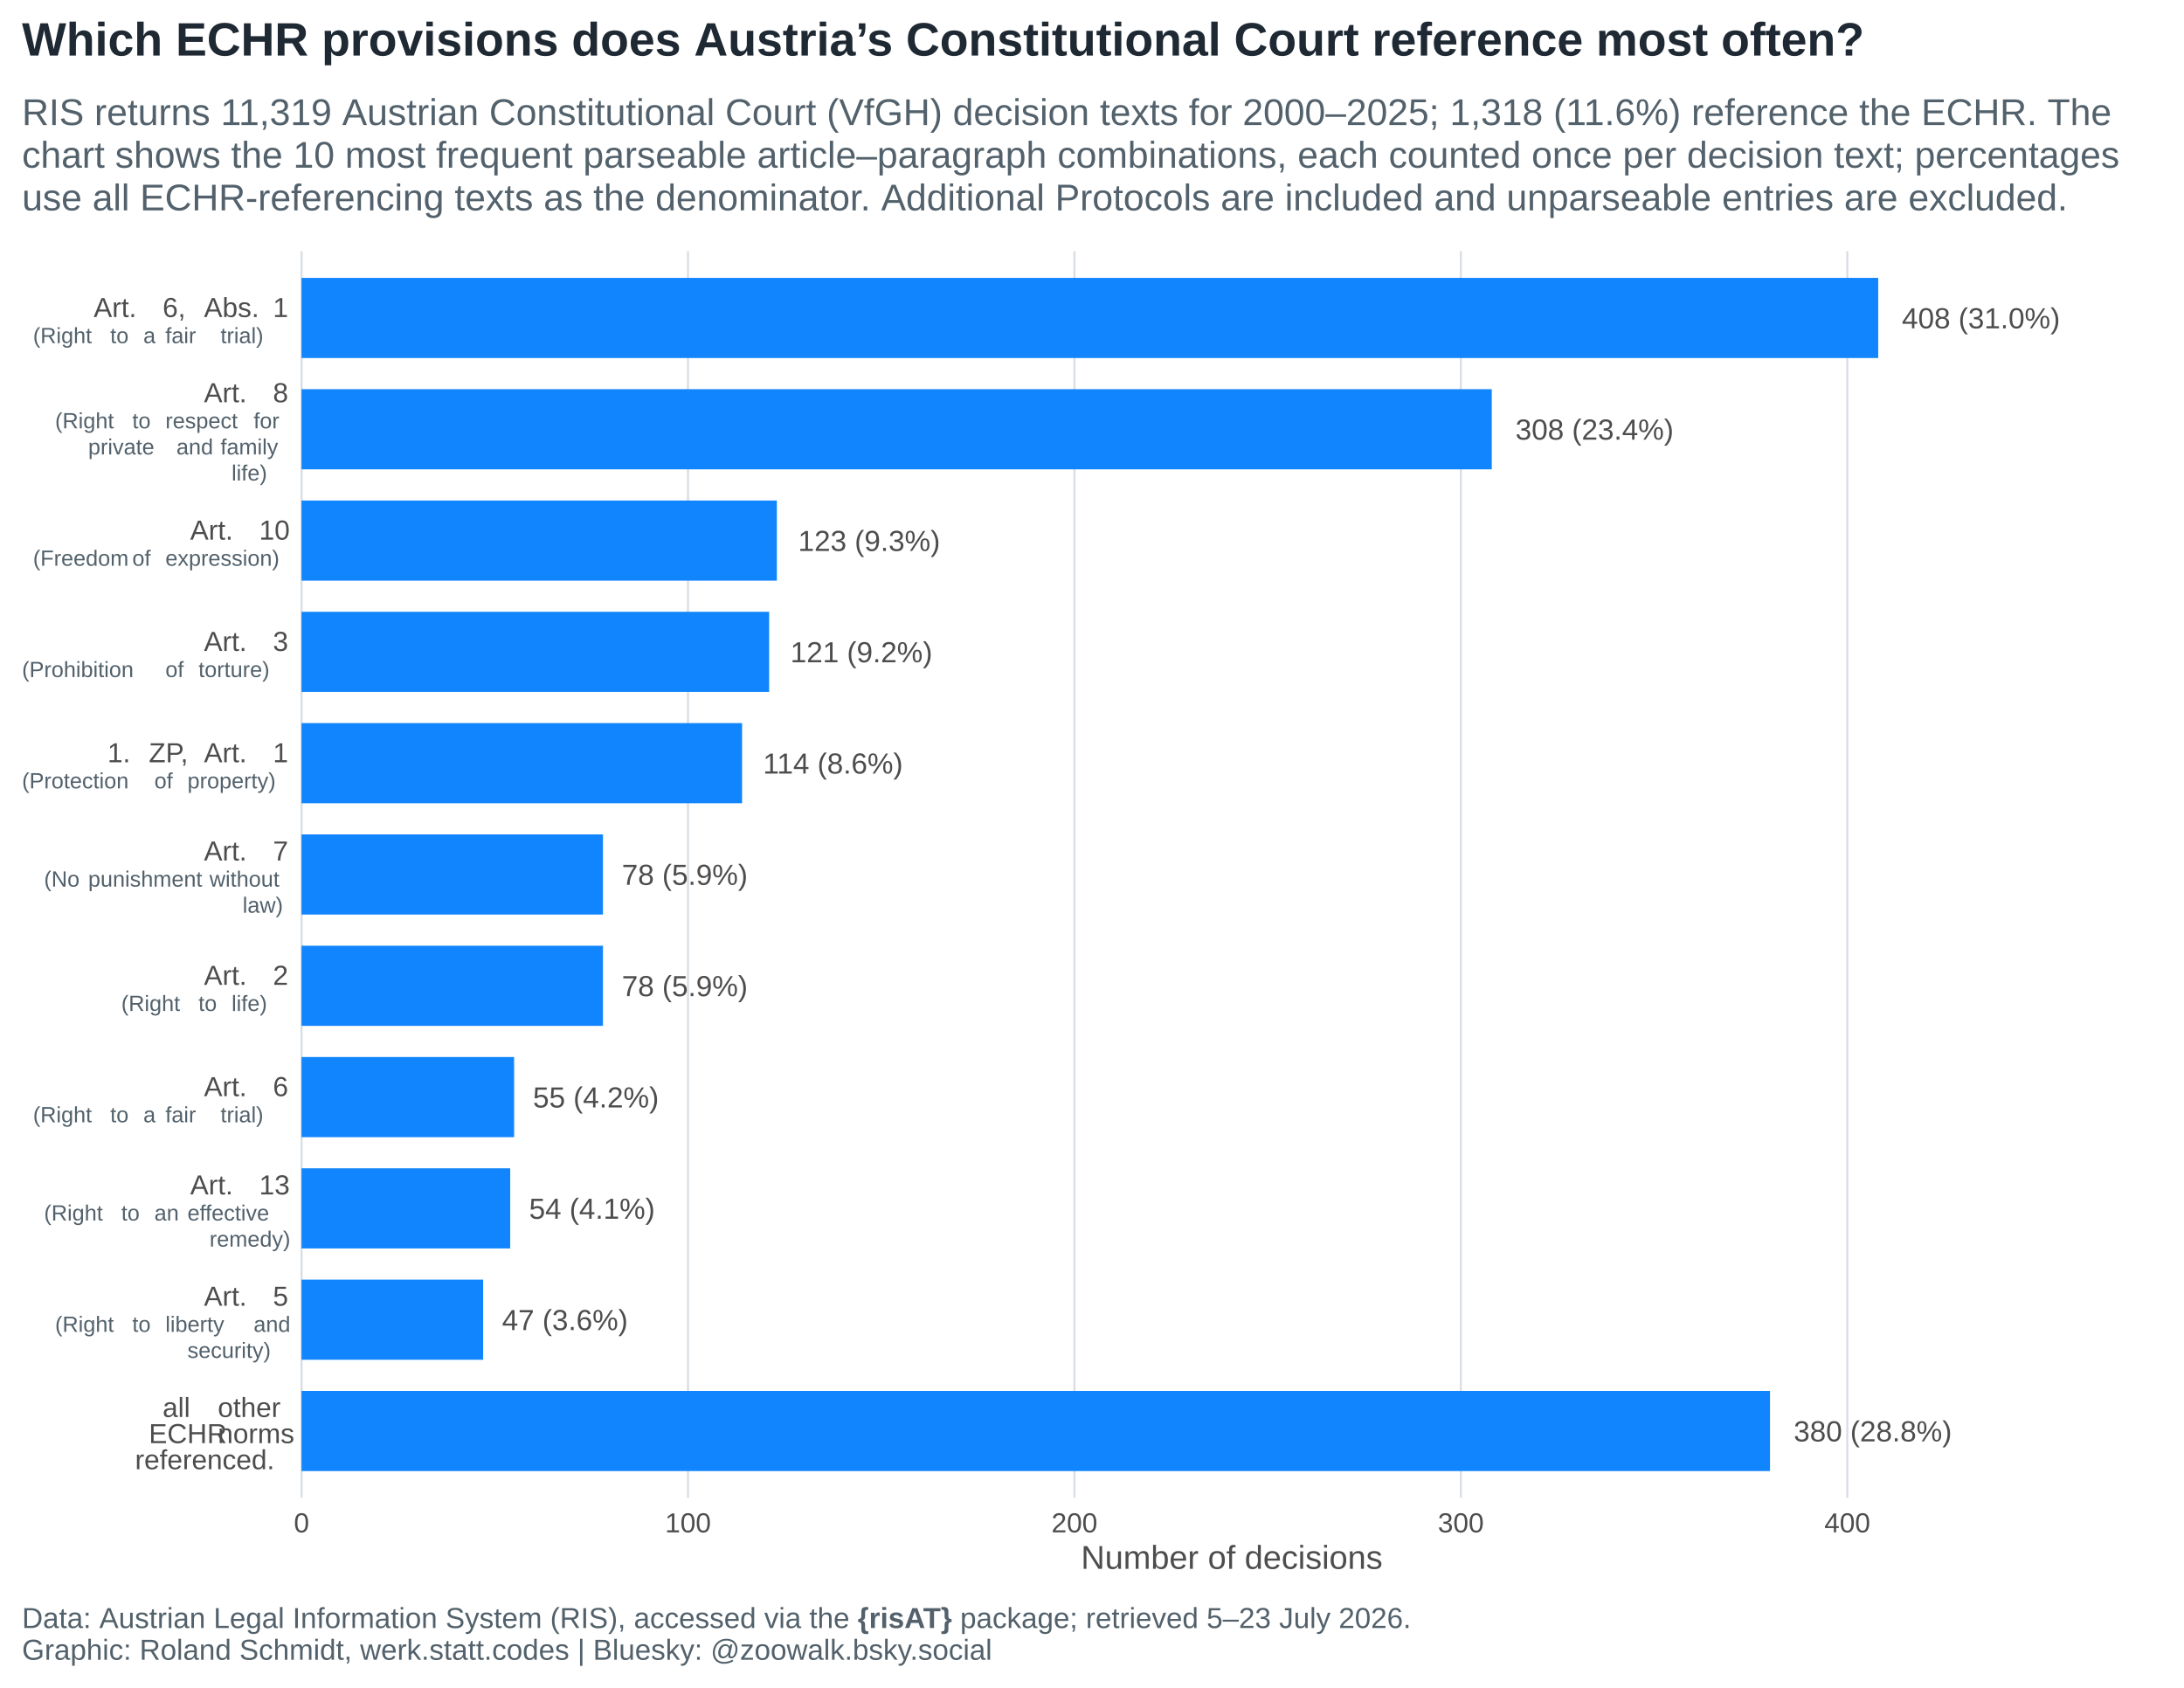
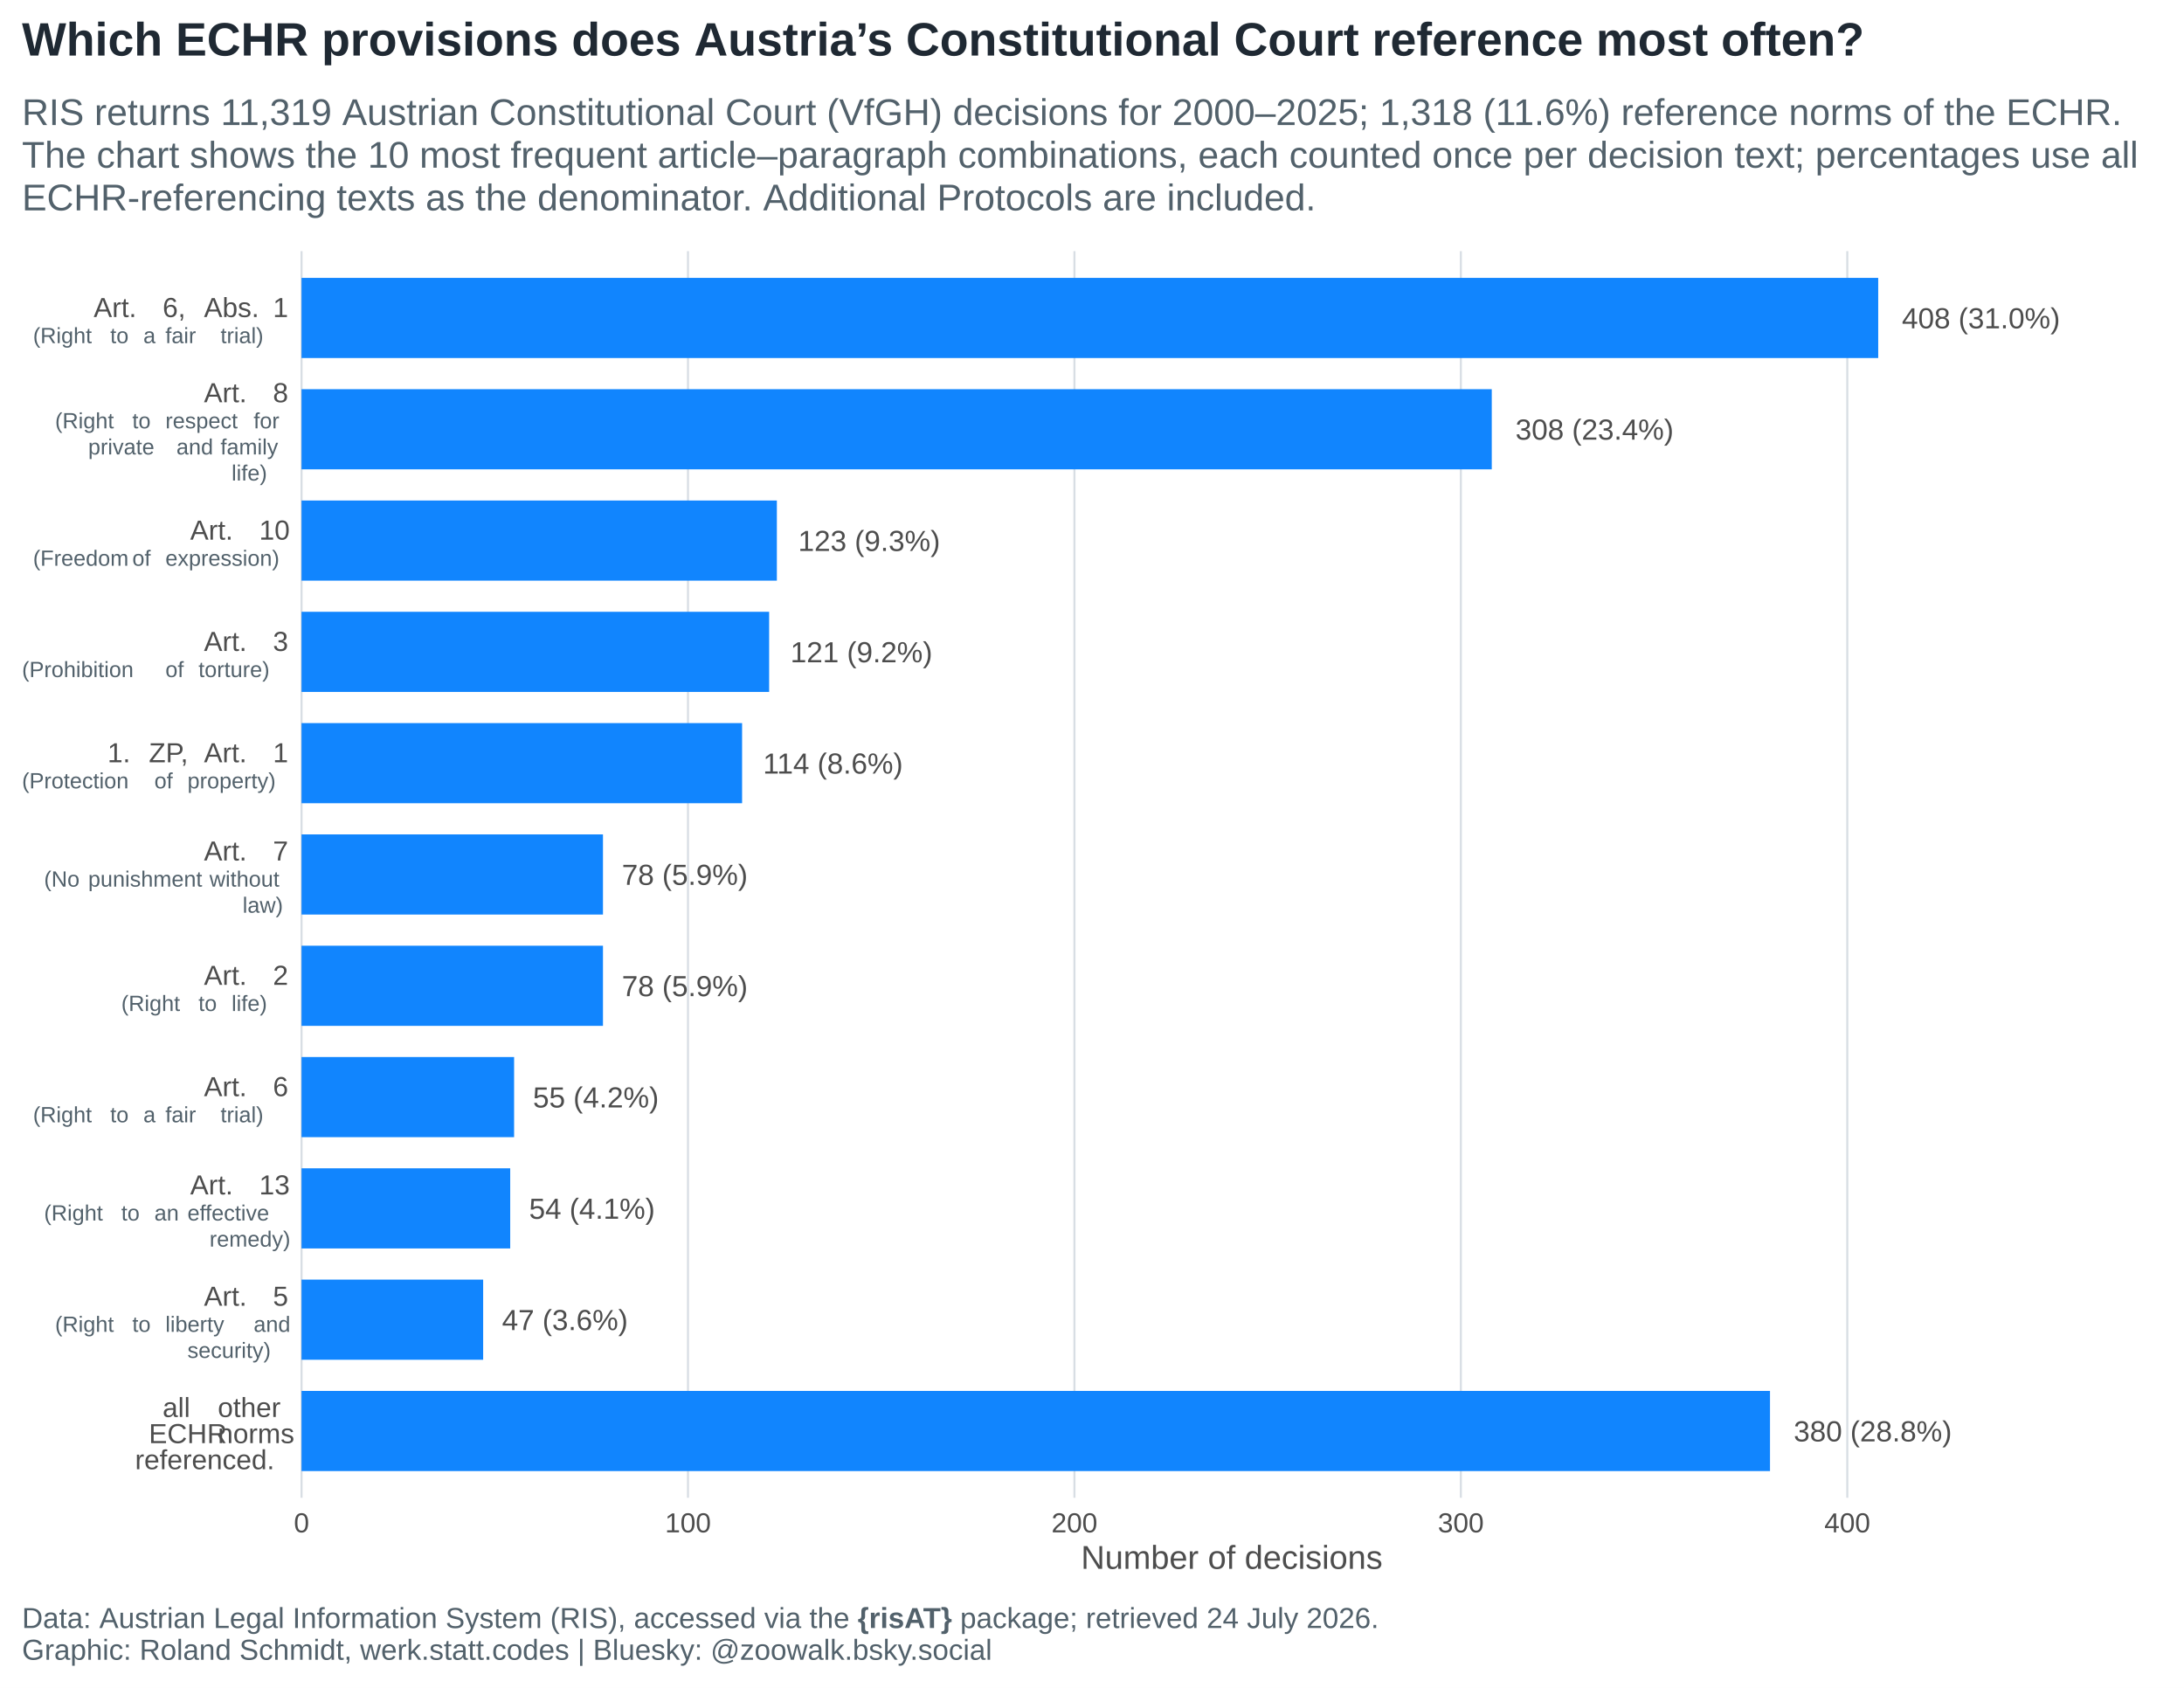
<svg xmlns="http://www.w3.org/2000/svg" width="792.00pt" height="612.00pt" viewBox="0 0 792.00 612.00">
  <g class="svglite">
    <defs>
      <style type="text/css">
    .svglite line, .svglite polyline, .svglite polygon, .svglite path, .svglite rect, .svglite circle {
      fill: none;
      stroke: #000000;
      stroke-linecap: round;
      stroke-linejoin: round;
      stroke-miterlimit: 10.00;
    }
    .svglite text {
      white-space: pre;
    }
    .svglite g.glyphgroup path {
      fill: inherit;
      stroke: none;
    }
  </style>
    </defs>
    <rect width="100%" height="100%" style="stroke: none; fill: #FFFFFF;" />
    <defs>
      <clipPath id="cpMC4wMHw3OTIuMDB8MC4wMHw2MTIuMDA=">
        <rect x="0.00" y="0.00" width="792.00" height="612.00" />
      </clipPath>
    </defs>
    <g clip-path="url(#cpMC4wMHw3OTIuMDB8MC4wMHw2MTIuMDA=)">
      <rect x="0.00" y="0.00" width="792.00" height="612.00" style="stroke-width: 1.16; stroke: none; fill: #FFFFFF;" />
      <polyline points="109.35,543.08 109.35,91.07 " style="stroke-width: 0.75; stroke: #D8DEE4; stroke-linecap: butt;" />
      <polyline points="249.49,543.08 249.49,91.07 " style="stroke-width: 0.75; stroke: #D8DEE4; stroke-linecap: butt;" />
      <polyline points="389.63,543.08 389.63,91.07 " style="stroke-width: 0.75; stroke: #D8DEE4; stroke-linecap: butt;" />
      <polyline points="529.76,543.08 529.76,91.07 " style="stroke-width: 0.75; stroke: #D8DEE4; stroke-linecap: butt;" />
      <polyline points="669.90,543.08 669.90,91.07 " style="stroke-width: 0.75; stroke: #D8DEE4; stroke-linecap: butt;" />
      <rect x="109.35" y="100.76" width="571.76" height="29.06" style="stroke-width: 1.16; stroke: none; stroke-linecap: butt; stroke-linejoin: miter; fill: #1185FE;" />
      <rect x="109.35" y="141.12" width="431.62" height="29.06" style="stroke-width: 1.16; stroke: none; stroke-linecap: butt; stroke-linejoin: miter; fill: #1185FE;" />
      <rect x="109.35" y="181.48" width="172.37" height="29.06" style="stroke-width: 1.16; stroke: none; stroke-linecap: butt; stroke-linejoin: miter; fill: #1185FE;" />
      <rect x="109.35" y="221.83" width="169.57" height="29.06" style="stroke-width: 1.16; stroke: none; stroke-linecap: butt; stroke-linejoin: miter; fill: #1185FE;" />
      <rect x="109.35" y="262.19" width="159.76" height="29.06" style="stroke-width: 1.16; stroke: none; stroke-linecap: butt; stroke-linejoin: miter; fill: #1185FE;" />
      <rect x="109.35" y="342.91" width="109.31" height="29.06" style="stroke-width: 1.16; stroke: none; stroke-linecap: butt; stroke-linejoin: miter; fill: #1185FE;" />
      <rect x="109.35" y="302.55" width="109.31" height="29.06" style="stroke-width: 1.16; stroke: none; stroke-linecap: butt; stroke-linejoin: miter; fill: #1185FE;" />
      <rect x="109.35" y="383.27" width="77.08" height="29.06" style="stroke-width: 1.16; stroke: none; stroke-linecap: butt; stroke-linejoin: miter; fill: #1185FE;" />
      <rect x="109.35" y="423.62" width="75.67" height="29.06" style="stroke-width: 1.16; stroke: none; stroke-linecap: butt; stroke-linejoin: miter; fill: #1185FE;" />
      <rect x="109.35" y="463.98" width="65.86" height="29.06" style="stroke-width: 1.16; stroke: none; stroke-linecap: butt; stroke-linejoin: miter; fill: #1185FE;" />
      <rect x="109.35" y="504.34" width="532.52" height="29.06" style="stroke-width: 1.16; stroke: none; stroke-linecap: butt; stroke-linejoin: miter; fill: #1185FE;" />
      <text x="689.70" y="119.05" style="font-size: 10.53px;fill: #4D4D4D; font-family: &quot;Arial&quot;;" textLength="57.25px" lengthAdjust="spacingAndGlyphs">408 (31.0%)</text>
      <text x="549.56" y="159.41" style="font-size: 10.53px;fill: #4D4D4D; font-family: &quot;Arial&quot;;" textLength="57.25px" lengthAdjust="spacingAndGlyphs">308 (23.4%)</text>
      <text x="289.43" y="199.77" style="font-size: 10.53px;fill: #4D4D4D; font-family: &quot;Arial&quot;;" textLength="51.41px" lengthAdjust="spacingAndGlyphs">123 (9.3%)</text>
      <text x="286.63" y="240.13" style="font-size: 10.53px;fill: #4D4D4D; font-family: &quot;Arial&quot;;" textLength="51.41px" lengthAdjust="spacingAndGlyphs">121 (9.2%)</text>
      <text x="276.70" y="280.49" style="font-size: 10.53px;fill: #4D4D4D; font-family: &quot;Arial&quot;;" textLength="50.62px" lengthAdjust="spacingAndGlyphs">114 (8.6%)</text>
      <text x="225.49" y="361.20" style="font-size: 10.53px;fill: #4D4D4D; font-family: &quot;Arial&quot;;" textLength="45.56px" lengthAdjust="spacingAndGlyphs">78 (5.9%)</text>
      <text x="225.49" y="320.84" style="font-size: 10.53px;fill: #4D4D4D; font-family: &quot;Arial&quot;;" textLength="45.56px" lengthAdjust="spacingAndGlyphs">78 (5.9%)</text>
      <text x="193.26" y="401.56" style="font-size: 10.53px;fill: #4D4D4D; font-family: &quot;Arial&quot;;" textLength="45.56px" lengthAdjust="spacingAndGlyphs">55 (4.2%)</text>
      <text x="191.86" y="441.92" style="font-size: 10.53px;fill: #4D4D4D; font-family: &quot;Arial&quot;;" textLength="45.56px" lengthAdjust="spacingAndGlyphs">54 (4.1%)</text>
      <text x="182.05" y="482.28" style="font-size: 10.53px;fill: #4D4D4D; font-family: &quot;Arial&quot;;" textLength="45.56px" lengthAdjust="spacingAndGlyphs">47 (3.6%)</text>
      <text x="650.46" y="522.63" style="font-size: 10.53px;fill: #4D4D4D; font-family: &quot;Arial&quot;;" textLength="57.25px" lengthAdjust="spacingAndGlyphs">380 (28.8%)</text>
      <text x="58.97" y="513.80" style="font-size: 10.00px;fill: #4D4D4D; font-family: &quot;Arial&quot;;" textLength="10.00px" lengthAdjust="spacingAndGlyphs">all</text>
      <text x="78.97" y="513.80" style="font-size: 10.00px;fill: #4D4D4D; font-family: &quot;Arial&quot;;" textLength="22.80px" lengthAdjust="spacingAndGlyphs">other</text>
      <text x="53.97" y="523.27" style="font-size: 10.00px;fill: #4D4D4D; font-family: &quot;Arial&quot;;" textLength="28.33px" lengthAdjust="spacingAndGlyphs">ECHR</text>
      <text x="78.97" y="523.27" style="font-size: 10.00px;fill: #4D4D4D; font-family: &quot;Arial&quot;;" textLength="27.78px" lengthAdjust="spacingAndGlyphs">norms</text>
      <text x="48.97" y="532.73" style="font-size: 10.00px;fill: #4D4D4D; font-family: &quot;Arial&quot;;" textLength="50.59px" lengthAdjust="spacingAndGlyphs">referenced.</text>
      <text x="73.97" y="473.45" style="font-size: 10.00px;fill: #4D4D4D; font-family: &quot;Arial&quot;;" textLength="15.56px" lengthAdjust="spacingAndGlyphs">Art.</text>
      <text x="98.97" y="473.45" style="font-size: 10.00px;fill: #4D4D4D; font-family: &quot;Arial&quot;;" textLength="5.56px" lengthAdjust="spacingAndGlyphs">5</text>
      <text x="19.97" y="482.91" style="font-size: 8.00px;fill: #52616B; font-family: &quot;Arial&quot;;" textLength="21.36px" lengthAdjust="spacingAndGlyphs">(Right</text>
      <text x="47.97" y="482.91" style="font-size: 8.00px;fill: #52616B; font-family: &quot;Arial&quot;;" textLength="6.67px" lengthAdjust="spacingAndGlyphs">to</text>
      <text x="59.97" y="482.91" style="font-size: 8.00px;fill: #52616B; font-family: &quot;Arial&quot;;" textLength="21.36px" lengthAdjust="spacingAndGlyphs">liberty</text>
      <text x="91.97" y="482.91" style="font-size: 8.00px;fill: #52616B; font-family: &quot;Arial&quot;;" textLength="13.36px" lengthAdjust="spacingAndGlyphs">and</text>
      <text x="67.97" y="492.37" style="font-size: 8.00px;fill: #52616B; font-family: &quot;Arial&quot;;" textLength="30.25px" lengthAdjust="spacingAndGlyphs">security)</text>
      <text x="68.97" y="433.09" style="font-size: 10.00px;fill: #4D4D4D; font-family: &quot;Arial&quot;;" textLength="15.56px" lengthAdjust="spacingAndGlyphs">Art.</text>
      <text x="93.97" y="433.09" style="font-size: 10.00px;fill: #4D4D4D; font-family: &quot;Arial&quot;;" textLength="11.12px" lengthAdjust="spacingAndGlyphs">13</text>
      <text x="15.97" y="442.55" style="font-size: 8.00px;fill: #52616B; font-family: &quot;Arial&quot;;" textLength="21.36px" lengthAdjust="spacingAndGlyphs">(Right</text>
      <text x="43.97" y="442.55" style="font-size: 8.00px;fill: #52616B; font-family: &quot;Arial&quot;;" textLength="6.67px" lengthAdjust="spacingAndGlyphs">to</text>
      <text x="55.97" y="442.55" style="font-size: 8.00px;fill: #52616B; font-family: &quot;Arial&quot;;" textLength="8.91px" lengthAdjust="spacingAndGlyphs">an</text>
      <text x="67.97" y="442.55" style="font-size: 8.00px;fill: #52616B; font-family: &quot;Arial&quot;;" textLength="29.66px" lengthAdjust="spacingAndGlyphs">effective</text>
      <text x="75.97" y="452.02" style="font-size: 8.00px;fill: #52616B; font-family: &quot;Arial&quot;;" textLength="29.38px" lengthAdjust="spacingAndGlyphs">remedy)</text>
      <text x="73.97" y="397.46" style="font-size: 10.00px;fill: #4D4D4D; font-family: &quot;Arial&quot;;" textLength="15.56px" lengthAdjust="spacingAndGlyphs">Art.</text>
      <text x="98.97" y="397.46" style="font-size: 10.00px;fill: #4D4D4D; font-family: &quot;Arial&quot;;" textLength="5.56px" lengthAdjust="spacingAndGlyphs">6</text>
      <text x="11.97" y="406.93" style="font-size: 8.00px;fill: #52616B; font-family: &quot;Arial&quot;;" textLength="21.36px" lengthAdjust="spacingAndGlyphs">(Right</text>
      <text x="39.97" y="406.93" style="font-size: 8.00px;fill: #52616B; font-family: &quot;Arial&quot;;" textLength="6.67px" lengthAdjust="spacingAndGlyphs">to</text>
      <text x="51.97" y="406.93" style="font-size: 8.00px;fill: #52616B; font-family: &quot;Arial&quot;;" textLength="4.45px" lengthAdjust="spacingAndGlyphs">a</text>
      <text x="59.97" y="406.93" style="font-size: 8.00px;fill: #52616B; font-family: &quot;Arial&quot;;" textLength="11.12px" lengthAdjust="spacingAndGlyphs">fair</text>
      <text x="79.97" y="406.93" style="font-size: 8.00px;fill: #52616B; font-family: &quot;Arial&quot;;" textLength="15.58px" lengthAdjust="spacingAndGlyphs">trial)</text>
      <text x="73.97" y="357.10" style="font-size: 10.00px;fill: #4D4D4D; font-family: &quot;Arial&quot;;" textLength="15.56px" lengthAdjust="spacingAndGlyphs">Art.</text>
      <text x="98.97" y="357.10" style="font-size: 10.00px;fill: #4D4D4D; font-family: &quot;Arial&quot;;" textLength="5.56px" lengthAdjust="spacingAndGlyphs">2</text>
      <text x="43.97" y="366.57" style="font-size: 8.00px;fill: #52616B; font-family: &quot;Arial&quot;;" textLength="21.36px" lengthAdjust="spacingAndGlyphs">(Right</text>
      <text x="71.97" y="366.57" style="font-size: 8.00px;fill: #52616B; font-family: &quot;Arial&quot;;" textLength="6.67px" lengthAdjust="spacingAndGlyphs">to</text>
      <text x="83.97" y="366.57" style="font-size: 8.00px;fill: #52616B; font-family: &quot;Arial&quot;;" textLength="12.91px" lengthAdjust="spacingAndGlyphs">life)</text>
      <text x="73.97" y="312.01" style="font-size: 10.00px;fill: #4D4D4D; font-family: &quot;Arial&quot;;" textLength="15.56px" lengthAdjust="spacingAndGlyphs">Art.</text>
      <text x="98.97" y="312.01" style="font-size: 10.00px;fill: #4D4D4D; font-family: &quot;Arial&quot;;" textLength="5.56px" lengthAdjust="spacingAndGlyphs">7</text>
      <text x="15.97" y="321.48" style="font-size: 8.00px;fill: #52616B; font-family: &quot;Arial&quot;;" textLength="12.91px" lengthAdjust="spacingAndGlyphs">(No</text>
      <text x="31.97" y="321.48" style="font-size: 8.00px;fill: #52616B; font-family: &quot;Arial&quot;;" textLength="41.39px" lengthAdjust="spacingAndGlyphs">punishment</text>
      <text x="75.97" y="321.48" style="font-size: 8.00px;fill: #52616B; font-family: &quot;Arial&quot;;" textLength="25.36px" lengthAdjust="spacingAndGlyphs">without</text>
      <text x="87.97" y="330.94" style="font-size: 8.00px;fill: #52616B; font-family: &quot;Arial&quot;;" textLength="14.69px" lengthAdjust="spacingAndGlyphs">law)</text>
      <text x="38.97" y="276.39" style="font-size: 10.00px;fill: #4D4D4D; font-family: &quot;Arial&quot;;" textLength="8.34px" lengthAdjust="spacingAndGlyphs">1.</text>
      <text x="53.97" y="276.39" style="font-size: 10.00px;fill: #4D4D4D; font-family: &quot;Arial&quot;;" textLength="14.28px" lengthAdjust="spacingAndGlyphs">ZP,</text>
      <text x="73.97" y="276.39" style="font-size: 10.00px;fill: #4D4D4D; font-family: &quot;Arial&quot;;" textLength="15.56px" lengthAdjust="spacingAndGlyphs">Art.</text>
      <text x="98.97" y="276.39" style="font-size: 10.00px;fill: #4D4D4D; font-family: &quot;Arial&quot;;" textLength="5.56px" lengthAdjust="spacingAndGlyphs">1</text>
      <text x="7.97" y="285.85" style="font-size: 8.00px;fill: #52616B; font-family: &quot;Arial&quot;;" textLength="38.72px" lengthAdjust="spacingAndGlyphs">(Protection</text>
      <text x="55.97" y="285.85" style="font-size: 8.00px;fill: #52616B; font-family: &quot;Arial&quot;;" textLength="6.67px" lengthAdjust="spacingAndGlyphs">of</text>
      <text x="67.97" y="285.85" style="font-size: 8.00px;fill: #52616B; font-family: &quot;Arial&quot;;" textLength="32.05px" lengthAdjust="spacingAndGlyphs">property)</text>
      <text x="73.97" y="236.03" style="font-size: 10.00px;fill: #4D4D4D; font-family: &quot;Arial&quot;;" textLength="15.56px" lengthAdjust="spacingAndGlyphs">Art.</text>
      <text x="98.97" y="236.03" style="font-size: 10.00px;fill: #4D4D4D; font-family: &quot;Arial&quot;;" textLength="5.56px" lengthAdjust="spacingAndGlyphs">3</text>
      <text x="7.97" y="245.50" style="font-size: 8.00px;fill: #52616B; font-family: &quot;Arial&quot;;" textLength="40.52px" lengthAdjust="spacingAndGlyphs">(Prohibition</text>
      <text x="59.97" y="245.50" style="font-size: 8.00px;fill: #52616B; font-family: &quot;Arial&quot;;" textLength="6.67px" lengthAdjust="spacingAndGlyphs">of</text>
      <text x="71.97" y="245.50" style="font-size: 8.00px;fill: #52616B; font-family: &quot;Arial&quot;;" textLength="25.81px" lengthAdjust="spacingAndGlyphs">torture)</text>
      <text x="68.97" y="195.67" style="font-size: 10.00px;fill: #4D4D4D; font-family: &quot;Arial&quot;;" textLength="15.56px" lengthAdjust="spacingAndGlyphs">Art.</text>
      <text x="93.97" y="195.67" style="font-size: 10.00px;fill: #4D4D4D; font-family: &quot;Arial&quot;;" textLength="11.12px" lengthAdjust="spacingAndGlyphs">10</text>
      <text x="11.97" y="205.14" style="font-size: 8.00px;fill: #52616B; font-family: &quot;Arial&quot;;" textLength="34.72px" lengthAdjust="spacingAndGlyphs">(Freedom</text>
      <text x="47.97" y="205.14" style="font-size: 8.00px;fill: #52616B; font-family: &quot;Arial&quot;;" textLength="6.67px" lengthAdjust="spacingAndGlyphs">of</text>
      <text x="59.97" y="205.14" style="font-size: 8.00px;fill: #52616B; font-family: &quot;Arial&quot;;" textLength="41.39px" lengthAdjust="spacingAndGlyphs">expression)</text>
      <text x="73.97" y="145.85" style="font-size: 10.00px;fill: #4D4D4D; font-family: &quot;Arial&quot;;" textLength="15.56px" lengthAdjust="spacingAndGlyphs">Art.</text>
      <text x="98.97" y="145.85" style="font-size: 10.00px;fill: #4D4D4D; font-family: &quot;Arial&quot;;" textLength="5.56px" lengthAdjust="spacingAndGlyphs">8</text>
      <text x="19.97" y="155.31" style="font-size: 8.00px;fill: #52616B; font-family: &quot;Arial&quot;;" textLength="21.36px" lengthAdjust="spacingAndGlyphs">(Right</text>
      <text x="47.97" y="155.31" style="font-size: 8.00px;fill: #52616B; font-family: &quot;Arial&quot;;" textLength="6.67px" lengthAdjust="spacingAndGlyphs">to</text>
      <text x="59.97" y="155.31" style="font-size: 8.00px;fill: #52616B; font-family: &quot;Arial&quot;;" textLength="26.25px" lengthAdjust="spacingAndGlyphs">respect</text>
      <text x="91.97" y="155.31" style="font-size: 8.00px;fill: #52616B; font-family: &quot;Arial&quot;;" textLength="9.34px" lengthAdjust="spacingAndGlyphs">for</text>
      <text x="31.97" y="164.78" style="font-size: 8.00px;fill: #52616B; font-family: &quot;Arial&quot;;" textLength="24.03px" lengthAdjust="spacingAndGlyphs">private</text>
      <text x="63.97" y="164.78" style="font-size: 8.00px;fill: #52616B; font-family: &quot;Arial&quot;;" textLength="13.36px" lengthAdjust="spacingAndGlyphs">and</text>
      <text x="79.97" y="164.78" style="font-size: 8.00px;fill: #52616B; font-family: &quot;Arial&quot;;" textLength="20.91px" lengthAdjust="spacingAndGlyphs">family</text>
      <text x="83.97" y="174.24" style="font-size: 8.00px;fill: #52616B; font-family: &quot;Arial&quot;;" textLength="12.91px" lengthAdjust="spacingAndGlyphs">life)</text>
      <text x="33.97" y="114.96" style="font-size: 10.00px;fill: #4D4D4D; font-family: &quot;Arial&quot;;" textLength="15.56px" lengthAdjust="spacingAndGlyphs">Art.</text>
      <text x="58.97" y="114.96" style="font-size: 10.00px;fill: #4D4D4D; font-family: &quot;Arial&quot;;" textLength="8.34px" lengthAdjust="spacingAndGlyphs">6,</text>
      <text x="73.97" y="114.96" style="font-size: 10.00px;fill: #4D4D4D; font-family: &quot;Arial&quot;;" textLength="20.02px" lengthAdjust="spacingAndGlyphs">Abs.</text>
      <text x="98.97" y="114.96" style="font-size: 10.00px;fill: #4D4D4D; font-family: &quot;Arial&quot;;" textLength="5.56px" lengthAdjust="spacingAndGlyphs">1</text>
      <text x="11.97" y="124.42" style="font-size: 8.00px;fill: #52616B; font-family: &quot;Arial&quot;;" textLength="21.36px" lengthAdjust="spacingAndGlyphs">(Right</text>
      <text x="39.97" y="124.42" style="font-size: 8.00px;fill: #52616B; font-family: &quot;Arial&quot;;" textLength="6.67px" lengthAdjust="spacingAndGlyphs">to</text>
      <text x="51.97" y="124.42" style="font-size: 8.00px;fill: #52616B; font-family: &quot;Arial&quot;;" textLength="4.45px" lengthAdjust="spacingAndGlyphs">a</text>
      <text x="59.97" y="124.42" style="font-size: 8.00px;fill: #52616B; font-family: &quot;Arial&quot;;" textLength="11.12px" lengthAdjust="spacingAndGlyphs">fair</text>
      <text x="79.97" y="124.42" style="font-size: 8.00px;fill: #52616B; font-family: &quot;Arial&quot;;" textLength="15.58px" lengthAdjust="spacingAndGlyphs">trial)</text>
      <text x="109.35" y="555.63" text-anchor="middle" style="font-size: 10.00px;fill: #4D4D4D; font-family: &quot;Arial&quot;;" textLength="5.56px" lengthAdjust="spacingAndGlyphs">0</text>
      <text x="249.49" y="555.63" text-anchor="middle" style="font-size: 10.00px;fill: #4D4D4D; font-family: &quot;Arial&quot;;" textLength="16.69px" lengthAdjust="spacingAndGlyphs">100</text>
      <text x="389.63" y="555.63" text-anchor="middle" style="font-size: 10.00px;fill: #4D4D4D; font-family: &quot;Arial&quot;;" textLength="16.69px" lengthAdjust="spacingAndGlyphs">200</text>
      <text x="529.76" y="555.63" text-anchor="middle" style="font-size: 10.00px;fill: #4D4D4D; font-family: &quot;Arial&quot;;" textLength="16.69px" lengthAdjust="spacingAndGlyphs">300</text>
      <text x="669.90" y="555.63" text-anchor="middle" style="font-size: 10.00px;fill: #4D4D4D; font-family: &quot;Arial&quot;;" textLength="16.69px" lengthAdjust="spacingAndGlyphs">400</text>
      <text x="446.69" y="568.85" text-anchor="middle" style="font-size: 12.00px;fill: #4D4D4D; font-family: &quot;Arial&quot;;" textLength="109.38px" lengthAdjust="spacingAndGlyphs">Number of decisions</text>
      <text x="7.97" y="45.34" style="font-size: 13.50px;fill: #52616B; font-family: &quot;Arial&quot;;" textLength="22.50px" lengthAdjust="spacingAndGlyphs">RIS</text>
      <text x="34.22" y="45.34" style="font-size: 13.50px;fill: #52616B; font-family: &quot;Arial&quot;;" textLength="42.05px" lengthAdjust="spacingAndGlyphs">returns</text>
      <text x="80.02" y="45.34" style="font-size: 13.50px;fill: #52616B; font-family: &quot;Arial&quot;;" textLength="40.33px" lengthAdjust="spacingAndGlyphs">11,319</text>
      <text x="124.10" y="45.34" style="font-size: 13.50px;fill: #52616B; font-family: &quot;Arial&quot;;" textLength="49.55px" lengthAdjust="spacingAndGlyphs">Austrian</text>
      <text x="177.39" y="45.34" style="font-size: 13.50px;fill: #52616B; font-family: &quot;Arial&quot;;" textLength="81.84px" lengthAdjust="spacingAndGlyphs">Constitutional</text>
      <text x="262.99" y="45.34" style="font-size: 13.50px;fill: #52616B; font-family: &quot;Arial&quot;;" textLength="33.03px" lengthAdjust="spacingAndGlyphs">Court</text>
      <text x="299.77" y="45.34" style="font-size: 13.50px;fill: #52616B; font-family: &quot;Arial&quot;;" textLength="42.00px" lengthAdjust="spacingAndGlyphs">(VfGH)</text>
-       <text x="345.52" y="45.34" style="font-size: 13.50px;fill: #52616B; font-family: &quot;Arial&quot;;" textLength="49.56px" lengthAdjust="spacingAndGlyphs">decision</text>
-       <text x="398.83" y="45.34" style="font-size: 13.50px;fill: #52616B; font-family: &quot;Arial&quot;;" textLength="28.52px" lengthAdjust="spacingAndGlyphs">texts</text>
-       <text x="431.10" y="45.34" style="font-size: 13.50px;fill: #52616B; font-family: &quot;Arial&quot;;" textLength="15.77px" lengthAdjust="spacingAndGlyphs">for</text>
-       <text x="450.61" y="45.34" style="font-size: 13.50px;fill: #52616B; font-family: &quot;Arial&quot;;" textLength="71.39px" lengthAdjust="spacingAndGlyphs">2000–2025;</text>
-       <text x="525.75" y="45.34" style="font-size: 13.50px;fill: #52616B; font-family: &quot;Arial&quot;;" textLength="33.81px" lengthAdjust="spacingAndGlyphs">1,318</text>
-       <text x="563.31" y="45.34" style="font-size: 13.50px;fill: #52616B; font-family: &quot;Arial&quot;;" textLength="46.30px" lengthAdjust="spacingAndGlyphs">(11.6%)</text>
-       <text x="613.36" y="45.34" style="font-size: 13.50px;fill: #52616B; font-family: &quot;Arial&quot;;" textLength="57.08px" lengthAdjust="spacingAndGlyphs">reference</text>
-       <text x="674.19" y="45.34" style="font-size: 13.50px;fill: #52616B; font-family: &quot;Arial&quot;;" textLength="18.78px" lengthAdjust="spacingAndGlyphs">the</text>
-       <text x="696.72" y="45.34" style="font-size: 13.50px;fill: #52616B; font-family: &quot;Arial&quot;;" textLength="42.00px" lengthAdjust="spacingAndGlyphs">ECHR.</text>
-       <text x="742.47" y="45.34" style="font-size: 13.50px;fill: #52616B; font-family: &quot;Arial&quot;;" textLength="23.28px" lengthAdjust="spacingAndGlyphs">The</text>
-       <text x="7.97" y="60.81" style="font-size: 13.50px;fill: #52616B; font-family: &quot;Arial&quot;;" textLength="30.03px" lengthAdjust="spacingAndGlyphs">chart</text>
-       <text x="41.75" y="60.81" style="font-size: 13.50px;fill: #52616B; font-family: &quot;Arial&quot;;" textLength="38.28px" lengthAdjust="spacingAndGlyphs">shows</text>
-       <text x="83.78" y="60.81" style="font-size: 13.50px;fill: #52616B; font-family: &quot;Arial&quot;;" textLength="18.78px" lengthAdjust="spacingAndGlyphs">the</text>
-       <text x="106.31" y="60.81" style="font-size: 13.50px;fill: #52616B; font-family: &quot;Arial&quot;;" textLength="15.03px" lengthAdjust="spacingAndGlyphs">10</text>
-       <text x="125.10" y="60.81" style="font-size: 13.50px;fill: #52616B; font-family: &quot;Arial&quot;;" textLength="29.27px" lengthAdjust="spacingAndGlyphs">most</text>
-       <text x="158.11" y="60.81" style="font-size: 13.50px;fill: #52616B; font-family: &quot;Arial&quot;;" textLength="49.58px" lengthAdjust="spacingAndGlyphs">frequent</text>
-       <text x="211.44" y="60.81" style="font-size: 13.50px;fill: #52616B; font-family: &quot;Arial&quot;;" textLength="59.34px" lengthAdjust="spacingAndGlyphs">parseable</text>
-       <text x="274.53" y="60.81" style="font-size: 13.50px;fill: #52616B; font-family: &quot;Arial&quot;;" textLength="105.16px" lengthAdjust="spacingAndGlyphs">article–paragraph</text>
-       <text x="383.44" y="60.81" style="font-size: 13.50px;fill: #52616B; font-family: &quot;Arial&quot;;" textLength="83.34px" lengthAdjust="spacingAndGlyphs">combinations,</text>
-       <text x="470.53" y="60.81" style="font-size: 13.50px;fill: #52616B; font-family: &quot;Arial&quot;;" textLength="29.30px" lengthAdjust="spacingAndGlyphs">each</text>
-       <text x="503.58" y="60.81" style="font-size: 13.50px;fill: #52616B; font-family: &quot;Arial&quot;;" textLength="48.08px" lengthAdjust="spacingAndGlyphs">counted</text>
-       <text x="555.41" y="60.81" style="font-size: 13.50px;fill: #52616B; font-family: &quot;Arial&quot;;" textLength="29.30px" lengthAdjust="spacingAndGlyphs">once</text>
-       <text x="588.45" y="60.81" style="font-size: 13.50px;fill: #52616B; font-family: &quot;Arial&quot;;" textLength="19.53px" lengthAdjust="spacingAndGlyphs">per</text>
-       <text x="611.74" y="60.81" style="font-size: 13.50px;fill: #52616B; font-family: &quot;Arial&quot;;" textLength="49.56px" lengthAdjust="spacingAndGlyphs">decision</text>
-       <text x="665.05" y="60.81" style="font-size: 13.50px;fill: #52616B; font-family: &quot;Arial&quot;;" textLength="25.52px" lengthAdjust="spacingAndGlyphs">text;</text>
-       <text x="694.31" y="60.81" style="font-size: 13.50px;fill: #52616B; font-family: &quot;Arial&quot;;" textLength="74.36px" lengthAdjust="spacingAndGlyphs">percentages</text>
-       <text x="7.97" y="76.28" style="font-size: 13.50px;fill: #52616B; font-family: &quot;Arial&quot;;" textLength="21.78px" lengthAdjust="spacingAndGlyphs">use</text>
-       <text x="33.50" y="76.28" style="font-size: 13.50px;fill: #52616B; font-family: &quot;Arial&quot;;" textLength="13.52px" lengthAdjust="spacingAndGlyphs">all</text>
-       <text x="50.77" y="76.28" style="font-size: 13.50px;fill: #52616B; font-family: &quot;Arial&quot;;" textLength="110.34px" lengthAdjust="spacingAndGlyphs">ECHR-referencing</text>
-       <text x="164.86" y="76.28" style="font-size: 13.50px;fill: #52616B; font-family: &quot;Arial&quot;;" textLength="28.52px" lengthAdjust="spacingAndGlyphs">texts</text>
-       <text x="197.13" y="76.28" style="font-size: 13.50px;fill: #52616B; font-family: &quot;Arial&quot;;" textLength="14.27px" lengthAdjust="spacingAndGlyphs">as</text>
-       <text x="215.14" y="76.28" style="font-size: 13.50px;fill: #52616B; font-family: &quot;Arial&quot;;" textLength="18.78px" lengthAdjust="spacingAndGlyphs">the</text>
-       <text x="237.67" y="76.28" style="font-size: 13.50px;fill: #52616B; font-family: &quot;Arial&quot;;" textLength="78.11px" lengthAdjust="spacingAndGlyphs">denominator.</text>
-       <text x="319.53" y="76.28" style="font-size: 13.50px;fill: #52616B; font-family: &quot;Arial&quot;;" textLength="59.33px" lengthAdjust="spacingAndGlyphs">Additional</text>
-       <text x="382.61" y="76.28" style="font-size: 13.50px;fill: #52616B; font-family: &quot;Arial&quot;;" textLength="56.30px" lengthAdjust="spacingAndGlyphs">Protocols</text>
-       <text x="442.66" y="76.28" style="font-size: 13.50px;fill: #52616B; font-family: &quot;Arial&quot;;" textLength="19.53px" lengthAdjust="spacingAndGlyphs">are</text>
-       <text x="465.94" y="76.28" style="font-size: 13.50px;fill: #52616B; font-family: &quot;Arial&quot;;" textLength="50.33px" lengthAdjust="spacingAndGlyphs">included</text>
-       <text x="520.02" y="76.28" style="font-size: 13.50px;fill: #52616B; font-family: &quot;Arial&quot;;" textLength="22.55px" lengthAdjust="spacingAndGlyphs">and</text>
-       <text x="546.31" y="76.28" style="font-size: 13.50px;fill: #52616B; font-family: &quot;Arial&quot;;" textLength="74.38px" lengthAdjust="spacingAndGlyphs">unparseable</text>
-       <text x="624.44" y="76.28" style="font-size: 13.50px;fill: #52616B; font-family: &quot;Arial&quot;;" textLength="40.55px" lengthAdjust="spacingAndGlyphs">entries</text>
-       <text x="668.74" y="76.28" style="font-size: 13.50px;fill: #52616B; font-family: &quot;Arial&quot;;" textLength="19.53px" lengthAdjust="spacingAndGlyphs">are</text>
-       <text x="692.02" y="76.28" style="font-size: 13.50px;fill: #52616B; font-family: &quot;Arial&quot;;" textLength="57.83px" lengthAdjust="spacingAndGlyphs">excluded.</text>
+       <text x="345.52" y="45.34" style="font-size: 13.50px;fill: #52616B; font-family: &quot;Arial&quot;;" textLength="56.31px" lengthAdjust="spacingAndGlyphs">decisions</text>
+       <text x="405.58" y="45.34" style="font-size: 13.50px;fill: #52616B; font-family: &quot;Arial&quot;;" textLength="15.77px" lengthAdjust="spacingAndGlyphs">for</text>
+       <text x="425.10" y="45.34" style="font-size: 13.50px;fill: #52616B; font-family: &quot;Arial&quot;;" textLength="71.39px" lengthAdjust="spacingAndGlyphs">2000–2025;</text>
+       <text x="500.24" y="45.34" style="font-size: 13.50px;fill: #52616B; font-family: &quot;Arial&quot;;" textLength="33.81px" lengthAdjust="spacingAndGlyphs">1,318</text>
+       <text x="537.80" y="45.34" style="font-size: 13.50px;fill: #52616B; font-family: &quot;Arial&quot;;" textLength="46.30px" lengthAdjust="spacingAndGlyphs">(11.6%)</text>
+       <text x="587.85" y="45.34" style="font-size: 13.50px;fill: #52616B; font-family: &quot;Arial&quot;;" textLength="57.08px" lengthAdjust="spacingAndGlyphs">reference</text>
+       <text x="648.67" y="45.34" style="font-size: 13.50px;fill: #52616B; font-family: &quot;Arial&quot;;" textLength="37.53px" lengthAdjust="spacingAndGlyphs">norms</text>
+       <text x="689.95" y="45.34" style="font-size: 13.50px;fill: #52616B; font-family: &quot;Arial&quot;;" textLength="11.27px" lengthAdjust="spacingAndGlyphs">of</text>
+       <text x="704.97" y="45.34" style="font-size: 13.50px;fill: #52616B; font-family: &quot;Arial&quot;;" textLength="18.78px" lengthAdjust="spacingAndGlyphs">the</text>
+       <text x="727.50" y="45.34" style="font-size: 13.50px;fill: #52616B; font-family: &quot;Arial&quot;;" textLength="42.00px" lengthAdjust="spacingAndGlyphs">ECHR.</text>
+       <text x="7.97" y="60.81" style="font-size: 13.50px;fill: #52616B; font-family: &quot;Arial&quot;;" textLength="23.28px" lengthAdjust="spacingAndGlyphs">The</text>
+       <text x="35.00" y="60.81" style="font-size: 13.50px;fill: #52616B; font-family: &quot;Arial&quot;;" textLength="30.03px" lengthAdjust="spacingAndGlyphs">chart</text>
+       <text x="68.78" y="60.81" style="font-size: 13.50px;fill: #52616B; font-family: &quot;Arial&quot;;" textLength="38.28px" lengthAdjust="spacingAndGlyphs">shows</text>
+       <text x="110.81" y="60.81" style="font-size: 13.50px;fill: #52616B; font-family: &quot;Arial&quot;;" textLength="18.78px" lengthAdjust="spacingAndGlyphs">the</text>
+       <text x="133.35" y="60.81" style="font-size: 13.50px;fill: #52616B; font-family: &quot;Arial&quot;;" textLength="15.03px" lengthAdjust="spacingAndGlyphs">10</text>
+       <text x="152.13" y="60.81" style="font-size: 13.50px;fill: #52616B; font-family: &quot;Arial&quot;;" textLength="29.27px" lengthAdjust="spacingAndGlyphs">most</text>
+       <text x="185.14" y="60.81" style="font-size: 13.50px;fill: #52616B; font-family: &quot;Arial&quot;;" textLength="49.58px" lengthAdjust="spacingAndGlyphs">frequent</text>
+       <text x="238.47" y="60.81" style="font-size: 13.50px;fill: #52616B; font-family: &quot;Arial&quot;;" textLength="105.16px" lengthAdjust="spacingAndGlyphs">article–paragraph</text>
+       <text x="347.38" y="60.81" style="font-size: 13.50px;fill: #52616B; font-family: &quot;Arial&quot;;" textLength="83.34px" lengthAdjust="spacingAndGlyphs">combinations,</text>
+       <text x="434.47" y="60.81" style="font-size: 13.50px;fill: #52616B; font-family: &quot;Arial&quot;;" textLength="29.30px" lengthAdjust="spacingAndGlyphs">each</text>
+       <text x="467.52" y="60.81" style="font-size: 13.50px;fill: #52616B; font-family: &quot;Arial&quot;;" textLength="48.08px" lengthAdjust="spacingAndGlyphs">counted</text>
+       <text x="519.35" y="60.81" style="font-size: 13.50px;fill: #52616B; font-family: &quot;Arial&quot;;" textLength="29.30px" lengthAdjust="spacingAndGlyphs">once</text>
+       <text x="552.39" y="60.81" style="font-size: 13.50px;fill: #52616B; font-family: &quot;Arial&quot;;" textLength="19.53px" lengthAdjust="spacingAndGlyphs">per</text>
+       <text x="575.67" y="60.81" style="font-size: 13.50px;fill: #52616B; font-family: &quot;Arial&quot;;" textLength="49.56px" lengthAdjust="spacingAndGlyphs">decision</text>
+       <text x="628.99" y="60.81" style="font-size: 13.50px;fill: #52616B; font-family: &quot;Arial&quot;;" textLength="25.52px" lengthAdjust="spacingAndGlyphs">text;</text>
+       <text x="658.25" y="60.81" style="font-size: 13.50px;fill: #52616B; font-family: &quot;Arial&quot;;" textLength="74.36px" lengthAdjust="spacingAndGlyphs">percentages</text>
+       <text x="736.36" y="60.81" style="font-size: 13.50px;fill: #52616B; font-family: &quot;Arial&quot;;" textLength="21.78px" lengthAdjust="spacingAndGlyphs">use</text>
+       <text x="761.89" y="60.81" style="font-size: 13.50px;fill: #52616B; font-family: &quot;Arial&quot;;" textLength="13.52px" lengthAdjust="spacingAndGlyphs">all</text>
+       <text x="7.97" y="76.28" style="font-size: 13.50px;fill: #52616B; font-family: &quot;Arial&quot;;" textLength="110.34px" lengthAdjust="spacingAndGlyphs">ECHR-referencing</text>
+       <text x="122.06" y="76.28" style="font-size: 13.50px;fill: #52616B; font-family: &quot;Arial&quot;;" textLength="28.52px" lengthAdjust="spacingAndGlyphs">texts</text>
+       <text x="154.33" y="76.28" style="font-size: 13.50px;fill: #52616B; font-family: &quot;Arial&quot;;" textLength="14.27px" lengthAdjust="spacingAndGlyphs">as</text>
+       <text x="172.35" y="76.28" style="font-size: 13.50px;fill: #52616B; font-family: &quot;Arial&quot;;" textLength="18.78px" lengthAdjust="spacingAndGlyphs">the</text>
+       <text x="194.88" y="76.28" style="font-size: 13.50px;fill: #52616B; font-family: &quot;Arial&quot;;" textLength="78.11px" lengthAdjust="spacingAndGlyphs">denominator.</text>
+       <text x="276.74" y="76.28" style="font-size: 13.50px;fill: #52616B; font-family: &quot;Arial&quot;;" textLength="59.33px" lengthAdjust="spacingAndGlyphs">Additional</text>
+       <text x="339.81" y="76.28" style="font-size: 13.50px;fill: #52616B; font-family: &quot;Arial&quot;;" textLength="56.30px" lengthAdjust="spacingAndGlyphs">Protocols</text>
+       <text x="399.86" y="76.28" style="font-size: 13.50px;fill: #52616B; font-family: &quot;Arial&quot;;" textLength="19.53px" lengthAdjust="spacingAndGlyphs">are</text>
+       <text x="423.14" y="76.28" style="font-size: 13.50px;fill: #52616B; font-family: &quot;Arial&quot;;" textLength="54.08px" lengthAdjust="spacingAndGlyphs">included.</text>
      <text x="7.97" y="20.15" style="font-size: 17.00px; font-weight: bold;fill: #1F2933; font-family: &quot;Arial&quot;;" textLength="51.00px" lengthAdjust="spacingAndGlyphs">Which</text>
      <text x="63.69" y="20.15" style="font-size: 17.00px; font-weight: bold;fill: #1F2933; font-family: &quot;Arial&quot;;" textLength="48.19px" lengthAdjust="spacingAndGlyphs">ECHR</text>
      <text x="116.60" y="20.15" style="font-size: 17.00px; font-weight: bold;fill: #1F2933; font-family: &quot;Arial&quot;;" textLength="85.97px" lengthAdjust="spacingAndGlyphs">provisions</text>
      <text x="207.28" y="20.15" style="font-size: 17.00px; font-weight: bold;fill: #1F2933; font-family: &quot;Arial&quot;;" textLength="39.69px" lengthAdjust="spacingAndGlyphs">does</text>
      <text x="251.69" y="20.15" style="font-size: 17.00px; font-weight: bold;fill: #1F2933; font-family: &quot;Arial&quot;;" textLength="72.11px" lengthAdjust="spacingAndGlyphs">Austria’s</text>
      <text x="328.52" y="20.15" style="font-size: 17.00px; font-weight: bold;fill: #1F2933; font-family: &quot;Arial&quot;;" textLength="114.27px" lengthAdjust="spacingAndGlyphs">Constitutional</text>
      <text x="447.50" y="20.15" style="font-size: 17.00px; font-weight: bold;fill: #1F2933; font-family: &quot;Arial&quot;;" textLength="45.33px" lengthAdjust="spacingAndGlyphs">Court</text>
      <text x="497.55" y="20.15" style="font-size: 17.00px; font-weight: bold;fill: #1F2933; font-family: &quot;Arial&quot;;" textLength="76.53px" lengthAdjust="spacingAndGlyphs">reference</text>
      <text x="578.80" y="20.15" style="font-size: 17.00px; font-weight: bold;fill: #1F2933; font-family: &quot;Arial&quot;;" textLength="40.61px" lengthAdjust="spacingAndGlyphs">most</text>
      <text x="624.13" y="20.15" style="font-size: 17.00px; font-weight: bold;fill: #1F2933; font-family: &quot;Arial&quot;;" textLength="51.94px" lengthAdjust="spacingAndGlyphs">often?</text>
      <text x="7.97" y="590.31" style="font-size: 10.50px;fill: #52616B; font-family: &quot;Arial&quot;;" textLength="25.11px" lengthAdjust="spacingAndGlyphs">Data:</text>
      <text x="36.00" y="590.31" style="font-size: 10.50px;fill: #52616B; font-family: &quot;Arial&quot;;" textLength="38.53px" lengthAdjust="spacingAndGlyphs">Austrian</text>
      <text x="77.45" y="590.31" style="font-size: 10.50px;fill: #52616B; font-family: &quot;Arial&quot;;" textLength="25.70px" lengthAdjust="spacingAndGlyphs">Legal</text>
      <text x="106.08" y="590.31" style="font-size: 10.50px;fill: #52616B; font-family: &quot;Arial&quot;;" textLength="52.56px" lengthAdjust="spacingAndGlyphs">Information</text>
      <text x="161.56" y="590.31" style="font-size: 10.50px;fill: #52616B; font-family: &quot;Arial&quot;;" textLength="35.02px" lengthAdjust="spacingAndGlyphs">System</text>
      <text x="199.50" y="590.31" style="font-size: 10.50px;fill: #52616B; font-family: &quot;Arial&quot;;" textLength="27.42px" lengthAdjust="spacingAndGlyphs">(RIS),</text>
      <text x="229.85" y="590.31" style="font-size: 10.50px;fill: #52616B; font-family: &quot;Arial&quot;;" textLength="44.38px" lengthAdjust="spacingAndGlyphs">accessed</text>
      <text x="277.14" y="590.31" style="font-size: 10.50px;fill: #52616B; font-family: &quot;Arial&quot;;" textLength="13.42px" lengthAdjust="spacingAndGlyphs">via</text>
      <text x="293.49" y="590.31" style="font-size: 10.50px;fill: #52616B; font-family: &quot;Arial&quot;;" textLength="14.61px" lengthAdjust="spacingAndGlyphs">the</text>
      <text x="311.02" y="590.31" style="font-size: 10.50px; font-weight: bold;fill: #52616B; font-family: &quot;Arial&quot;;" textLength="34.25px" lengthAdjust="spacingAndGlyphs">{risAT}</text>
      <text x="348.19" y="590.31" style="font-size: 10.50px;fill: #52616B; font-family: &quot;Arial&quot;;" textLength="42.64px" lengthAdjust="spacingAndGlyphs">package;</text>
      <text x="393.75" y="590.31" style="font-size: 10.50px;fill: #52616B; font-family: &quot;Arial&quot;;" textLength="40.88px" lengthAdjust="spacingAndGlyphs">retrieved</text>
-       <text x="437.55" y="590.31" style="font-size: 10.50px;fill: #52616B; font-family: &quot;Arial&quot;;" textLength="23.38px" lengthAdjust="spacingAndGlyphs">5–23</text>
-       <text x="463.85" y="590.31" style="font-size: 10.50px;fill: #52616B; font-family: &quot;Arial&quot;;" textLength="18.67px" lengthAdjust="spacingAndGlyphs">July</text>
-       <text x="485.44" y="590.31" style="font-size: 10.50px;fill: #52616B; font-family: &quot;Arial&quot;;" textLength="26.30px" lengthAdjust="spacingAndGlyphs">2026.</text>
+       <text x="437.55" y="590.31" style="font-size: 10.50px;fill: #52616B; font-family: &quot;Arial&quot;;" textLength="11.69px" lengthAdjust="spacingAndGlyphs">24</text>
+       <text x="452.16" y="590.31" style="font-size: 10.50px;fill: #52616B; font-family: &quot;Arial&quot;;" textLength="18.67px" lengthAdjust="spacingAndGlyphs">July</text>
+       <text x="473.75" y="590.31" style="font-size: 10.50px;fill: #52616B; font-family: &quot;Arial&quot;;" textLength="26.30px" lengthAdjust="spacingAndGlyphs">2026.</text>
      <text x="7.97" y="601.82" style="font-size: 10.50px;fill: #52616B; font-family: &quot;Arial&quot;;" textLength="39.70px" lengthAdjust="spacingAndGlyphs">Graphic:</text>
      <text x="50.60" y="601.82" style="font-size: 10.50px;fill: #52616B; font-family: &quot;Arial&quot;;" textLength="33.28px" lengthAdjust="spacingAndGlyphs">Roland</text>
      <text x="86.80" y="601.82" style="font-size: 10.50px;fill: #52616B; font-family: &quot;Arial&quot;;" textLength="40.86px" lengthAdjust="spacingAndGlyphs">Schmidt,</text>
      <text x="130.58" y="601.82" style="font-size: 10.50px;fill: #52616B; font-family: &quot;Arial&quot;;" textLength="75.91px" lengthAdjust="spacingAndGlyphs">werk.statt.codes</text>
      <text x="209.41" y="601.82" style="font-size: 10.50px;fill: #52616B; font-family: &quot;Arial&quot;;" textLength="2.73px" lengthAdjust="spacingAndGlyphs">|</text>
      <text x="215.06" y="601.82" style="font-size: 10.50px;fill: #52616B; font-family: &quot;Arial&quot;;" textLength="39.69px" lengthAdjust="spacingAndGlyphs">Bluesky:</text>
      <text x="257.67" y="601.82" style="font-size: 10.50px;fill: #52616B; font-family: &quot;Arial&quot;;" textLength="102.09px" lengthAdjust="spacingAndGlyphs">@zoowalk.bsky.social</text>
    </g>
  </g>
</svg>
